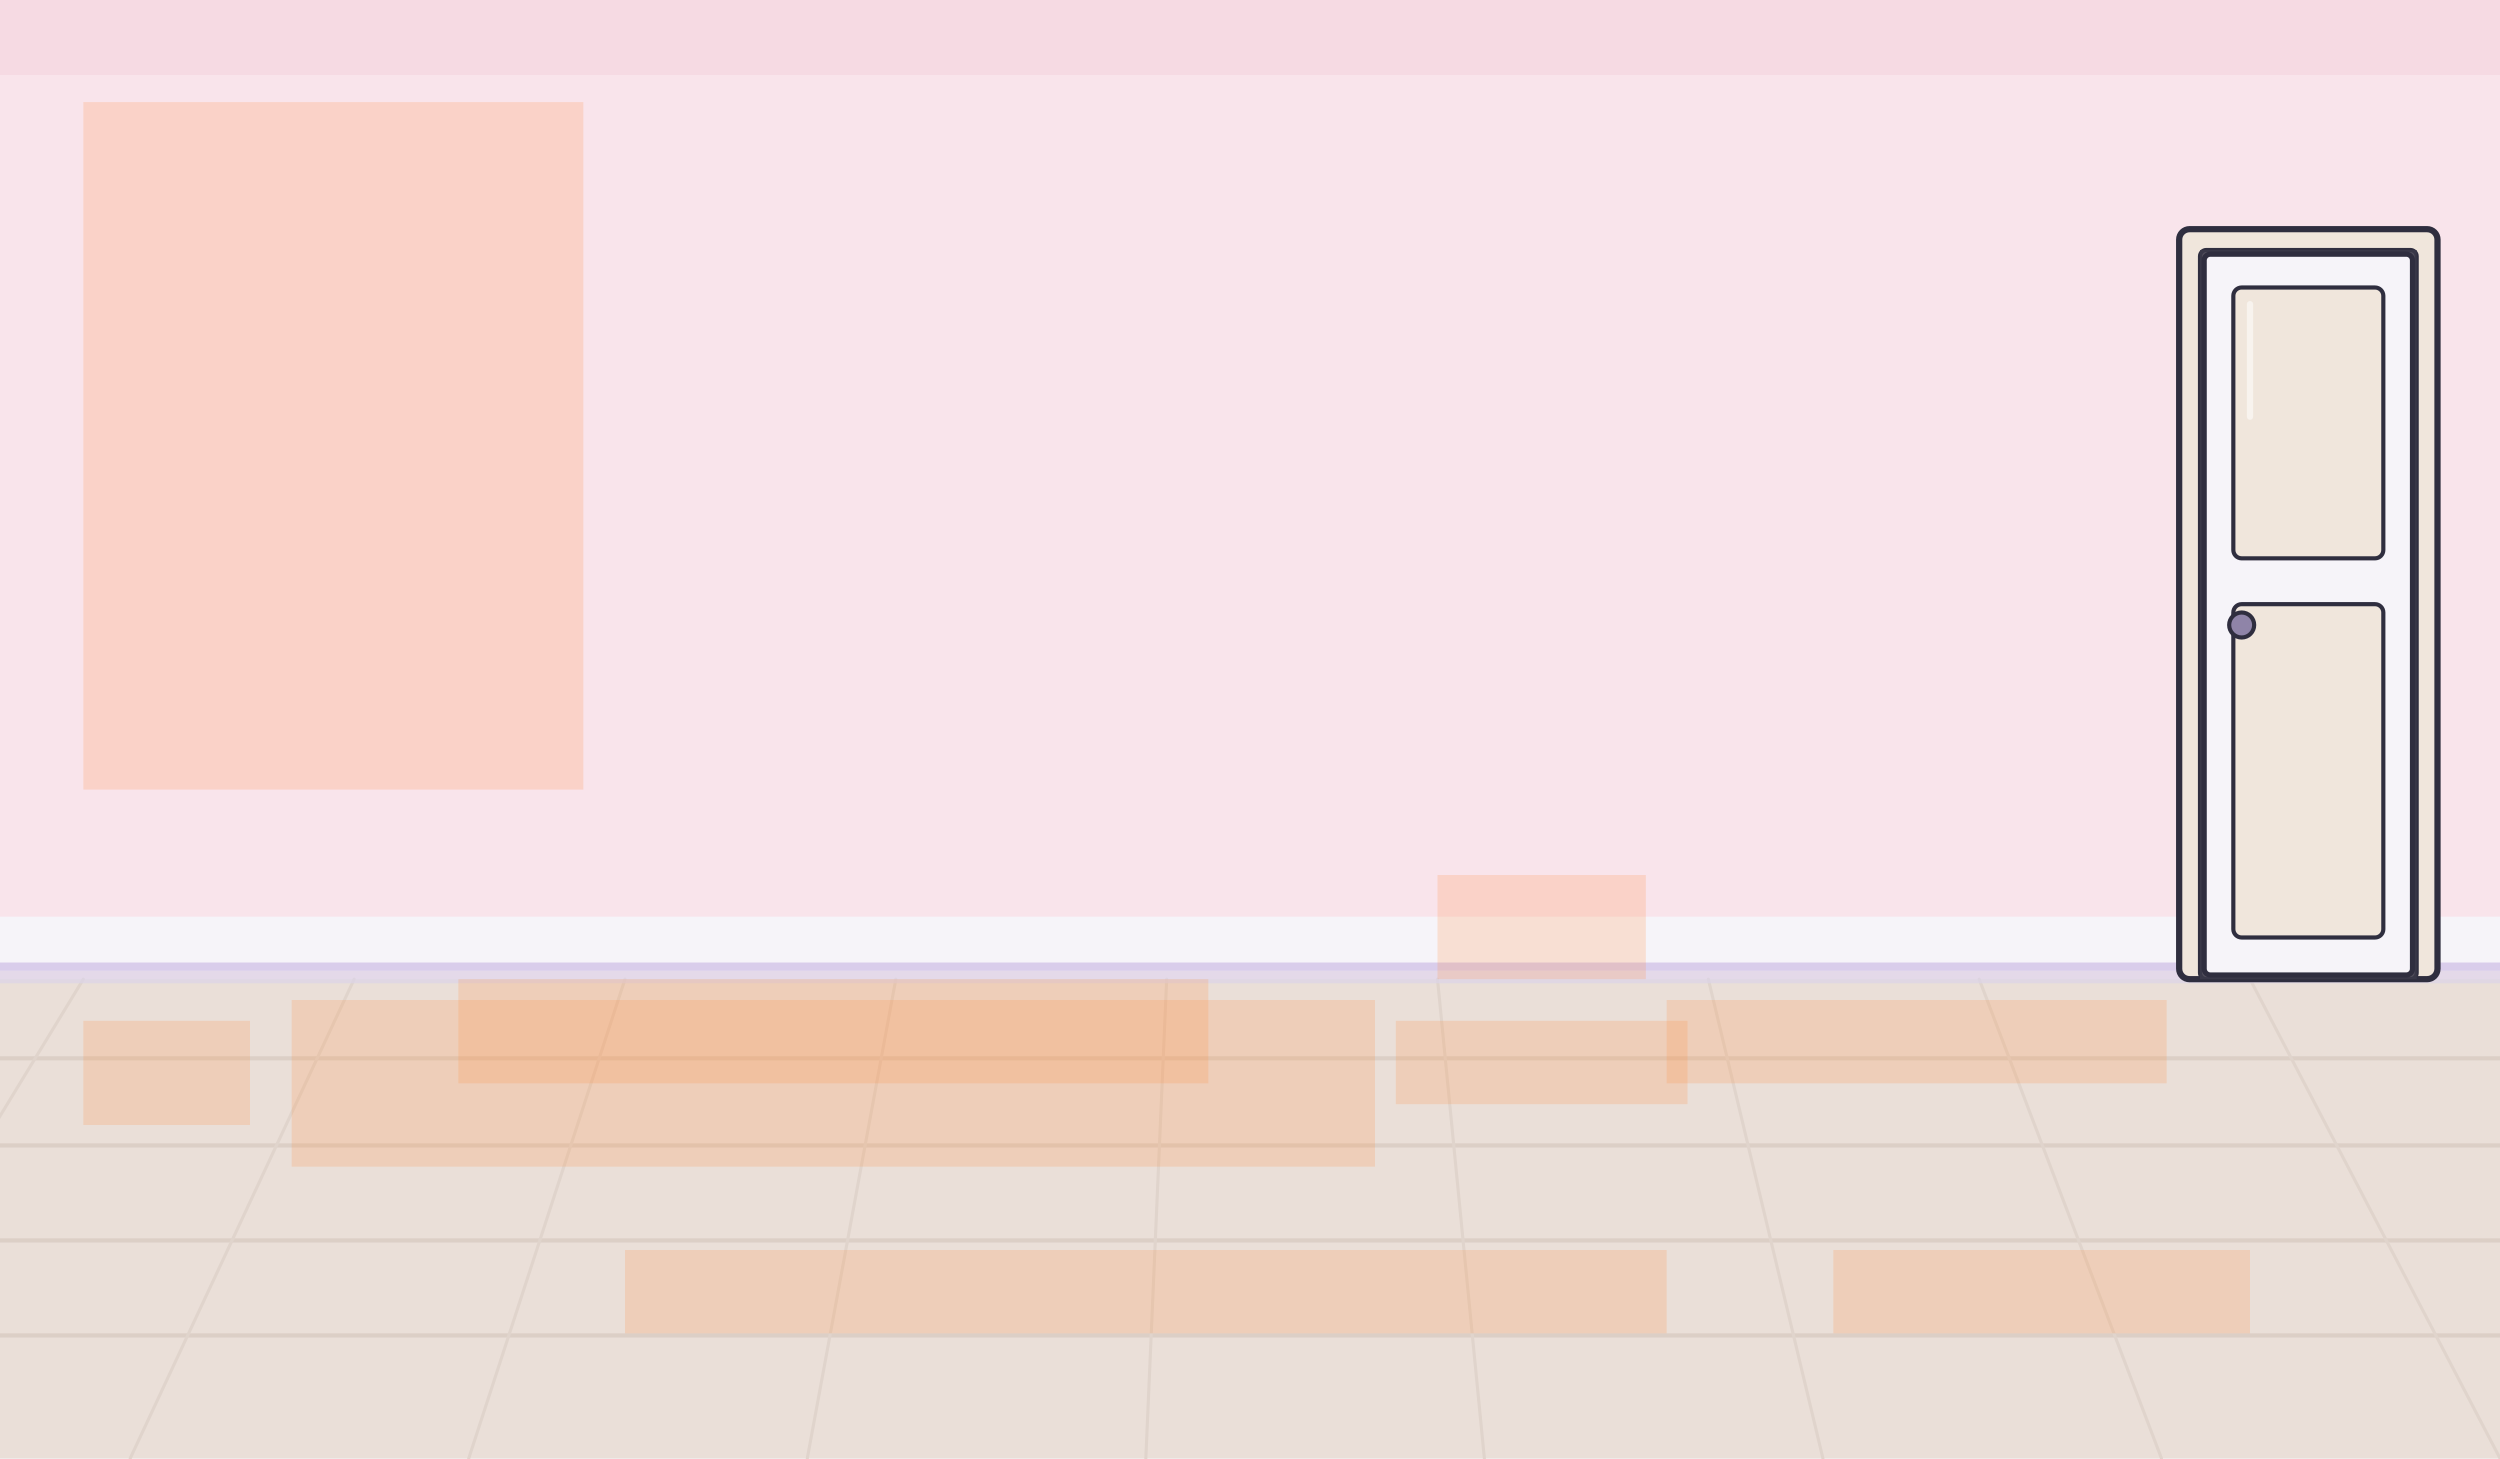
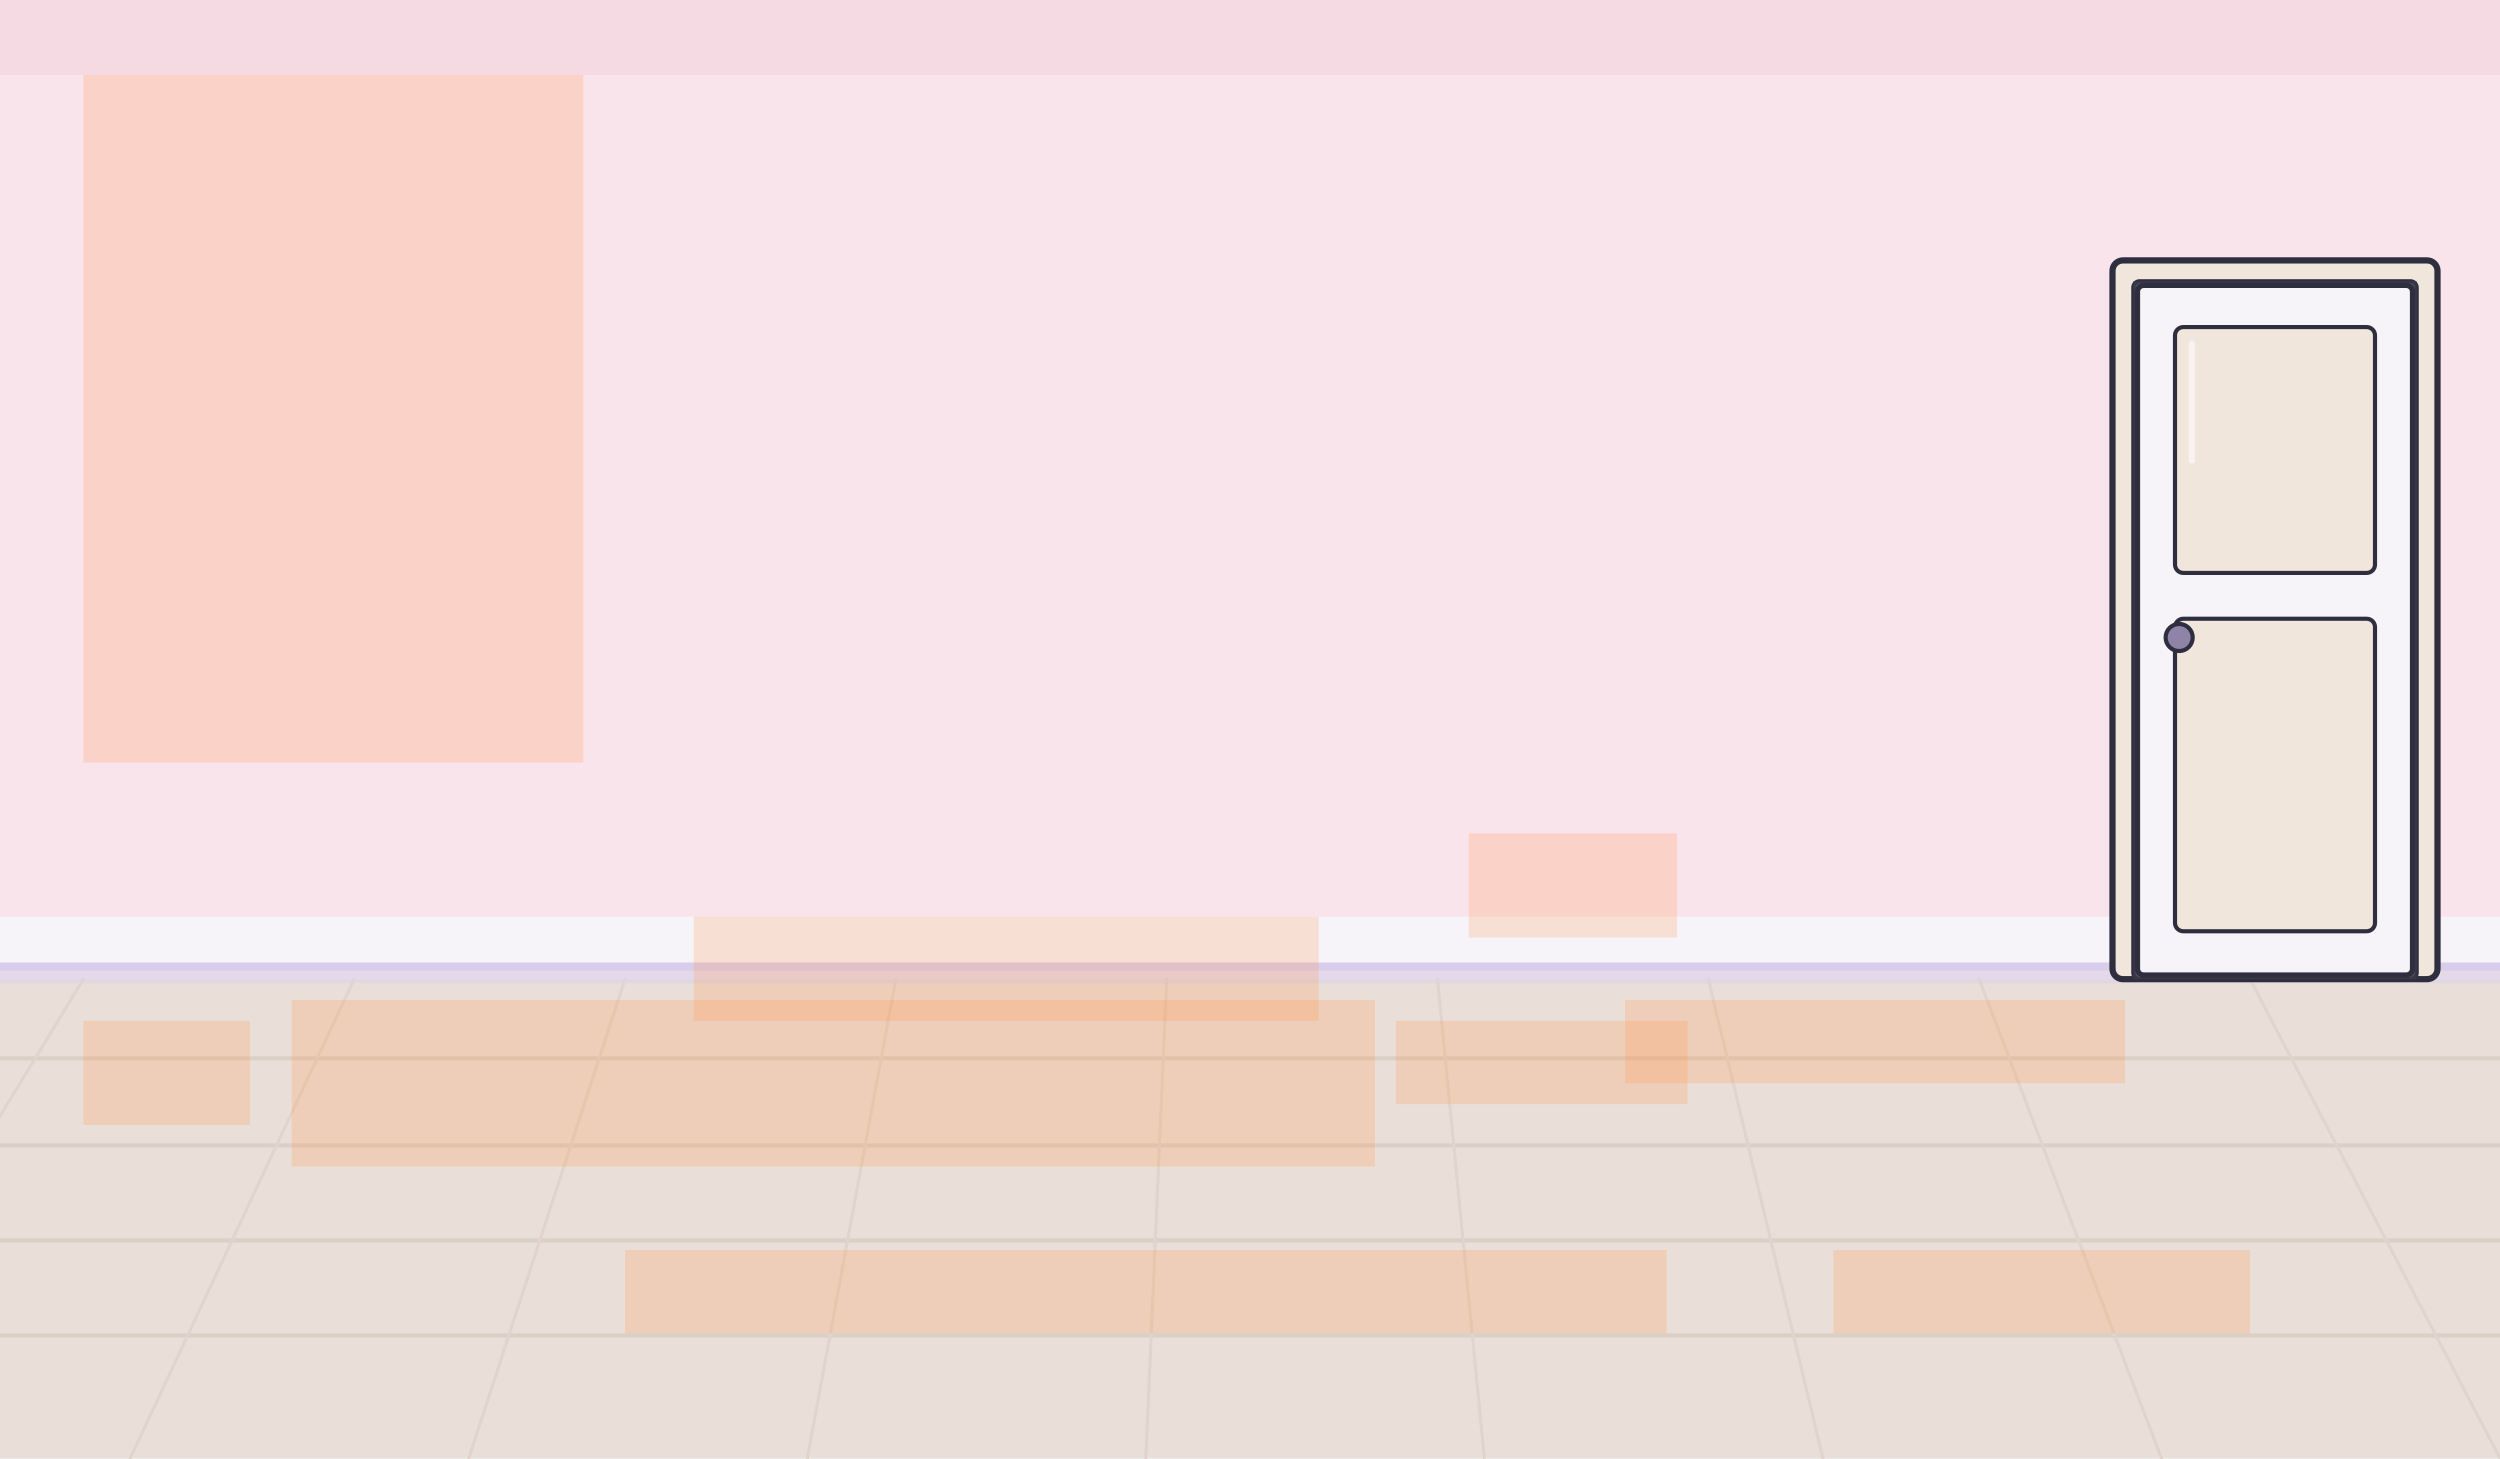
<svg xmlns="http://www.w3.org/2000/svg" viewBox="0 0 1200 700" width="1200" height="700">
  <g id="stěna">
    <rect x="0" y="0" width="1200" height="470" fill="#F9E4EB" stroke="none" />
    <rect x="0" y="0" width="1200" height="36" fill="#F3D3DE" stroke="none" opacity="0.6" />
  </g>
  <g id="podlaha">
    <rect x="0" y="470" width="1200" height="230" fill="#EADFD8" stroke="none" />
    <path d="M 0 508 L 1200 508" stroke="#DCCFC6" stroke-width="2" stroke-linejoin="round" stroke-linecap="round" />
    <path d="M 0 549.8 L 1200 549.8" stroke="#DCCFC6" stroke-width="2" stroke-linejoin="round" stroke-linecap="round" />
    <path d="M 0 595.4 L 1200 595.4" stroke="#DCCFC6" stroke-width="2" stroke-linejoin="round" stroke-linecap="round" />
    <path d="M 0 641 L 1200 641" stroke="#DCCFC6" stroke-width="2" stroke-linejoin="round" stroke-linecap="round" />
    <path d="M 40 470 L -100 700" stroke="#E0D4CC" stroke-width="1.5" stroke-linejoin="round" stroke-linecap="round" />
    <path d="M 170 470 L 62.5 700" stroke="#E0D4CC" stroke-width="1.5" stroke-linejoin="round" stroke-linecap="round" />
    <path d="M 300 470 L 225 700" stroke="#E0D4CC" stroke-width="1.5" stroke-linejoin="round" stroke-linecap="round" />
    <path d="M 430 470 L 387.5 700" stroke="#E0D4CC" stroke-width="1.5" stroke-linejoin="round" stroke-linecap="round" />
    <path d="M 560 470 L 550 700" stroke="#E0D4CC" stroke-width="1.5" stroke-linejoin="round" stroke-linecap="round" />
    <path d="M 690 470 L 712.5 700" stroke="#E0D4CC" stroke-width="1.5" stroke-linejoin="round" stroke-linecap="round" />
    <path d="M 820 470 L 875 700" stroke="#E0D4CC" stroke-width="1.5" stroke-linejoin="round" stroke-linecap="round" />
    <path d="M 950 470 L 1037.5 700" stroke="#E0D4CC" stroke-width="1.5" stroke-linejoin="round" stroke-linecap="round" />
    <path d="M 1080 470 L 1200 700" stroke="#E0D4CC" stroke-width="1.5" stroke-linejoin="round" stroke-linecap="round" />
    <path d="M 1210 470 L 1362.5 700" stroke="#E0D4CC" stroke-width="1.5" stroke-linejoin="round" stroke-linecap="round" />
    <path d="M 1340 470 L 1525 700" stroke="#E0D4CC" stroke-width="1.5" stroke-linejoin="round" stroke-linecap="round" />
  </g>
  <g id="lišta">
    <rect x="0" y="440" width="1200" height="26" fill="#F6F4F9" stroke="none" />
    <rect x="0" y="462" width="1200" height="4" fill="#D9CDEB" stroke="none" />
    <rect x="0" y="466" width="1200" height="6" fill="#DCD4E8" stroke="none" opacity="0.7" />
  </g>
  <g id="rám pravý">
-     <rect x="1046" y="110" width="124" height="360" rx="5" fill="#F0E6DC" stroke="#2F2E3F" stroke-width="3" stroke-linejoin="round" stroke-linecap="round" />
-     <rect x="1056" y="120" width="104" height="350" rx="3" fill="#D8C7C0" stroke="#2F2E3F" stroke-width="2" stroke-linejoin="round" stroke-linecap="round" />
-     <rect x="1056" y="120" width="104" height="350" fill="#3B3A4A" stroke="none" opacity="0.85" />
+     <rect x="1014" y="125" width="156" height="345" rx="5" fill="#F0E6DC" stroke="#2F2E3F" stroke-width="3" stroke-linejoin="round" stroke-linecap="round" />
+     <rect x="1024" y="135" width="136" height="335" rx="3" fill="#D8C7C0" stroke="#2F2E3F" stroke-width="2" stroke-linejoin="round" stroke-linecap="round" />
+     <rect x="1024" y="135" width="136" height="335" fill="#3B3A4A" stroke="none" opacity="0.85" />
  </g>
  <g id="křídlo pravé">
-     <rect x="1058" y="122" width="100" height="346" rx="3" fill="#F6F4F9" stroke="#2F2E3F" stroke-width="2.5" stroke-linejoin="round" stroke-linecap="round" />
-     <rect x="1072" y="138" width="72" height="130" rx="4" fill="#F0E6DC" stroke="#2F2E3F" stroke-width="2" stroke-linejoin="round" stroke-linecap="round" />
-     <rect x="1072" y="290" width="72" height="160" rx="4" fill="#F0E6DC" stroke="#2F2E3F" stroke-width="2" stroke-linejoin="round" stroke-linecap="round" />
-     <circle cx="1076" cy="300" r="6" fill="#8F84A8" stroke="#2F2E3F" stroke-width="2" stroke-linejoin="round" stroke-linecap="round" />
-     <path d="M 1080 146 L 1080 200" fill="none" stroke="#FFFFFF" stroke-width="3" stroke-linejoin="round" stroke-linecap="round" opacity="0.5" />
+     <rect x="1026" y="137" width="132" height="331" rx="3" fill="#F6F4F9" stroke="#2F2E3F" stroke-width="2.5" stroke-linejoin="round" stroke-linecap="round" />
+     <rect x="1044" y="157" width="96" height="118" rx="4" fill="#F0E6DC" stroke="#2F2E3F" stroke-width="2" stroke-linejoin="round" stroke-linecap="round" />
+     <rect x="1044" y="297" width="96" height="150" rx="4" fill="#F0E6DC" stroke="#2F2E3F" stroke-width="2" stroke-linejoin="round" stroke-linecap="round" />
+     <circle cx="1046" cy="306" r="6.5" fill="#8F84A8" stroke="#2F2E3F" stroke-width="2" stroke-linejoin="round" stroke-linecap="round" />
+     <path d="M 1052 165 L 1052 221" fill="none" stroke="#FFFFFF" stroke-width="3" stroke-linejoin="round" stroke-linecap="round" opacity="0.5" />
  </g>
  <rect id="@slot postel" x="140" y="480" width="520" height="80" fill="#FF8C3D" opacity="0.2" />
  <rect id="@slot noční stolek" x="670" y="490" width="140" height="40" fill="#FF8C3D" opacity="0.2" />
-   <rect id="@slot skříň" x="800" y="480" width="240" height="40" fill="#FF8C3D" opacity="0.2" />
-   <rect id="@slot okno" x="40" y="49" width="240" height="330" fill="#FF8C3D" opacity="0.2" />
-   <rect id="@slot deka" x="220" y="470" width="360" height="50" fill="#FF8C3D" opacity="0.2" />
-   <rect id="@slot budík" x="690" y="420" width="100" height="50" fill="#FF8C3D" opacity="0.2" />
+   <rect id="@slot skříň" x="780" y="480" width="240" height="40" fill="#FF8C3D" opacity="0.2" />
+   <rect id="@slot okno" x="40" y="36" width="240" height="330" fill="#FF8C3D" opacity="0.2" />
+   <rect id="@slot deka" x="333" y="440" width="300" height="50" fill="#FF8C3D" opacity="0.2" />
+   <rect id="@slot budík" x="705" y="400" width="100" height="50" fill="#FF8C3D" opacity="0.2" />
  <rect id="@slot koberec" x="300" y="600" width="500" height="40" fill="#FF8C3D" opacity="0.2" />
  <rect id="@slot lampa" x="40" y="490" width="80" height="50" fill="#FF8C3D" opacity="0.2" />
  <rect id="@slot hračka" x="880" y="600" width="200" height="40" fill="#FF8C3D" opacity="0.2" />
</svg>
